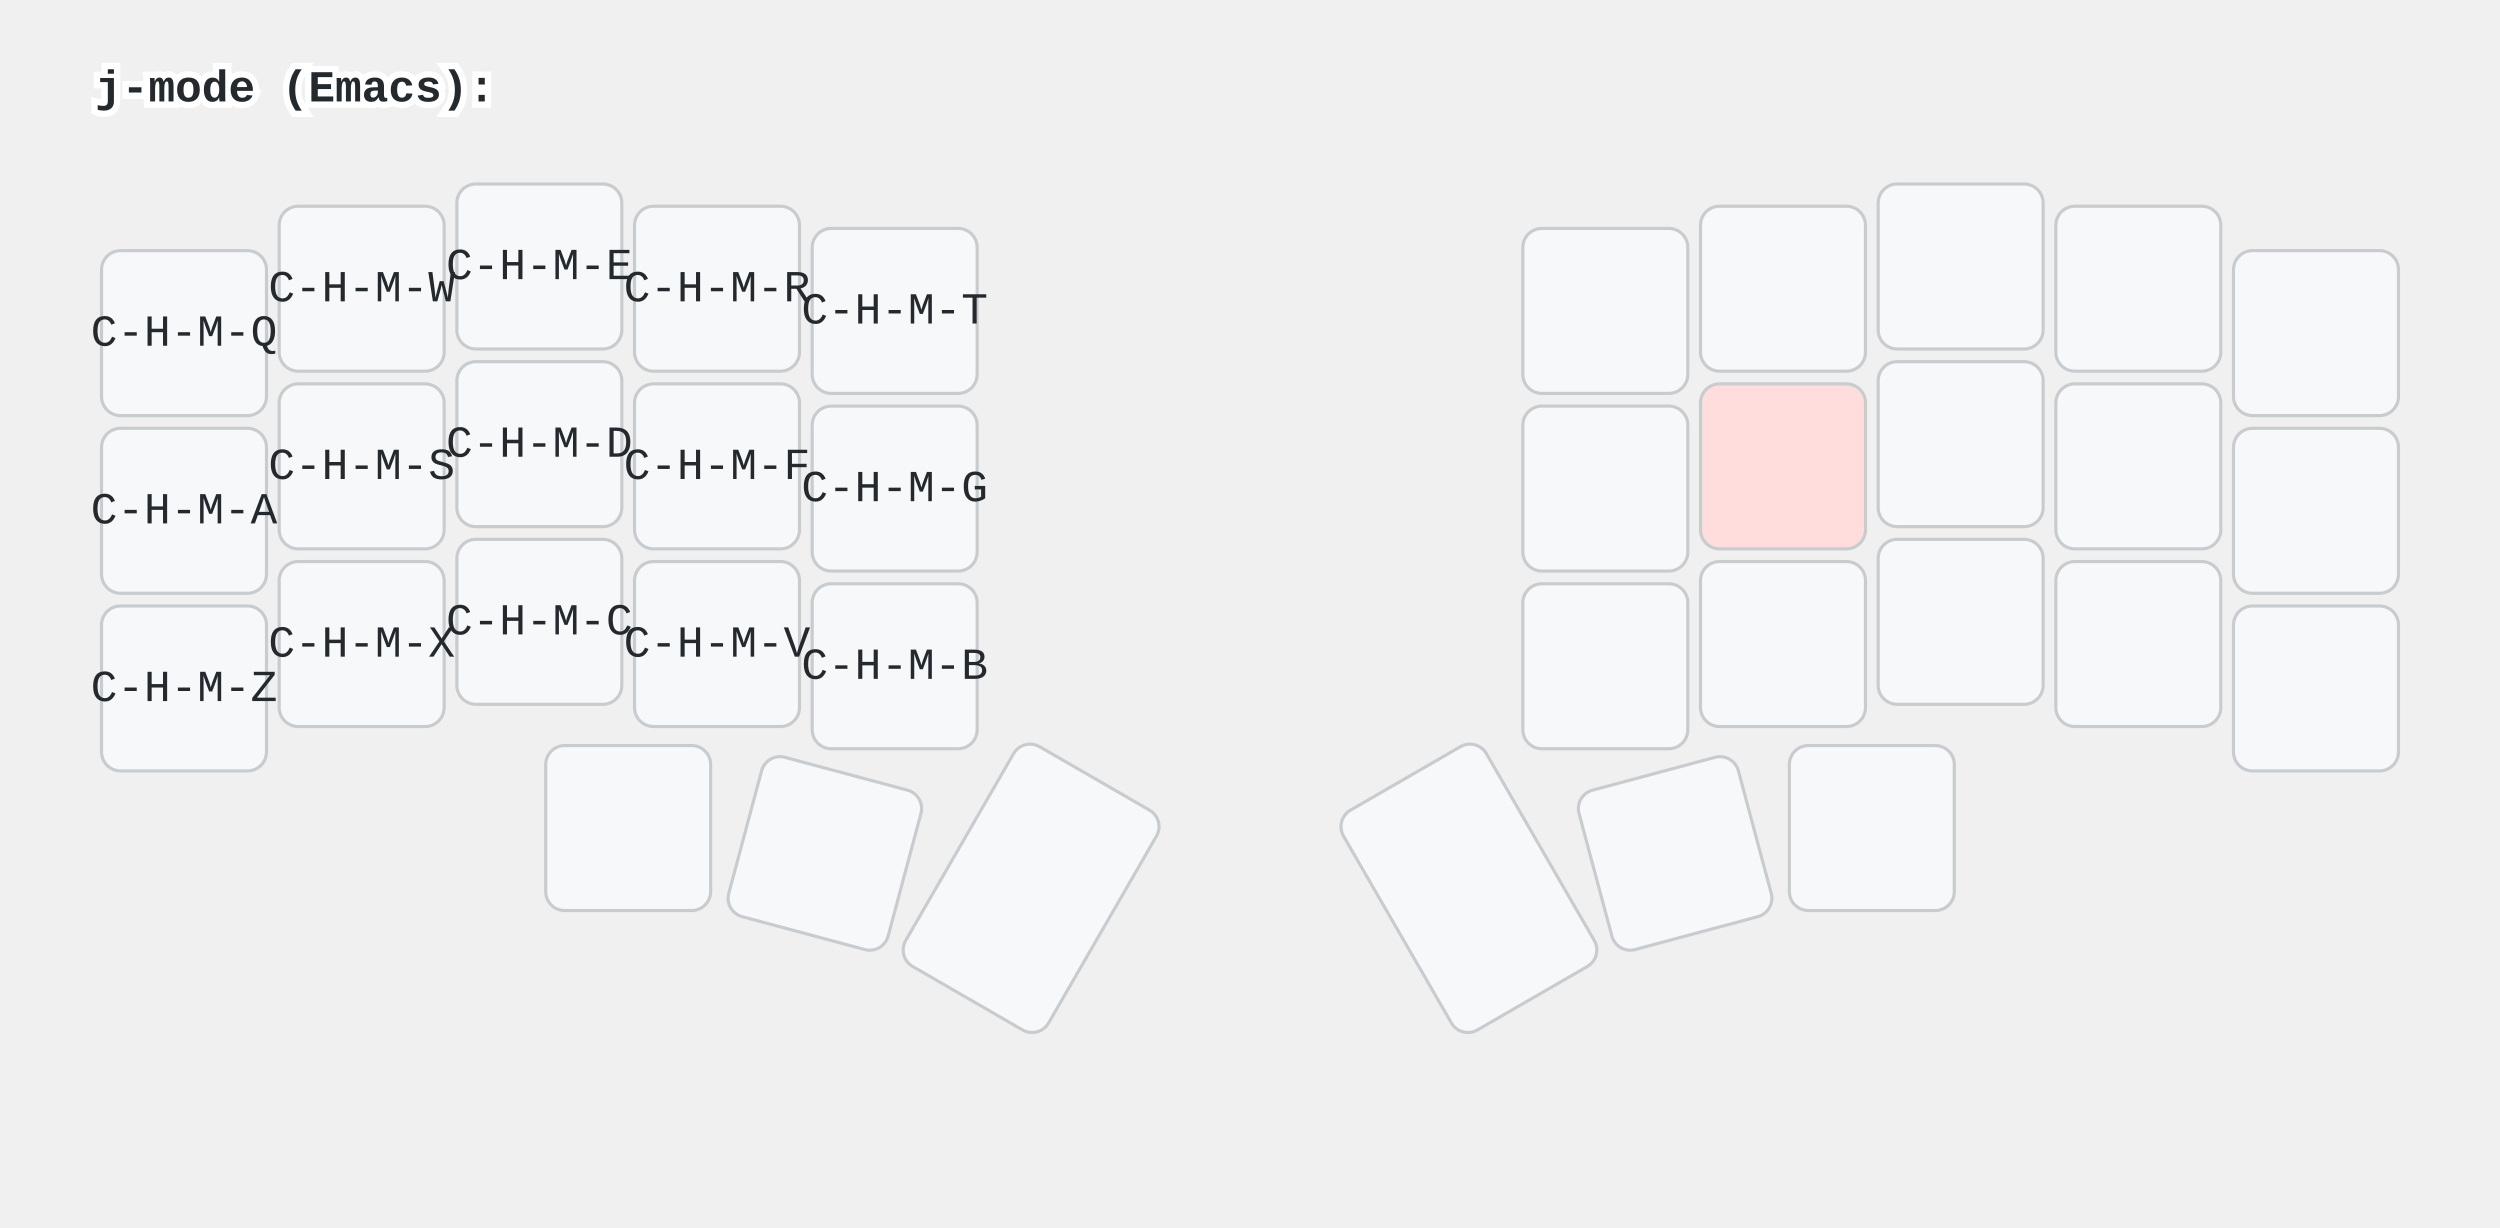
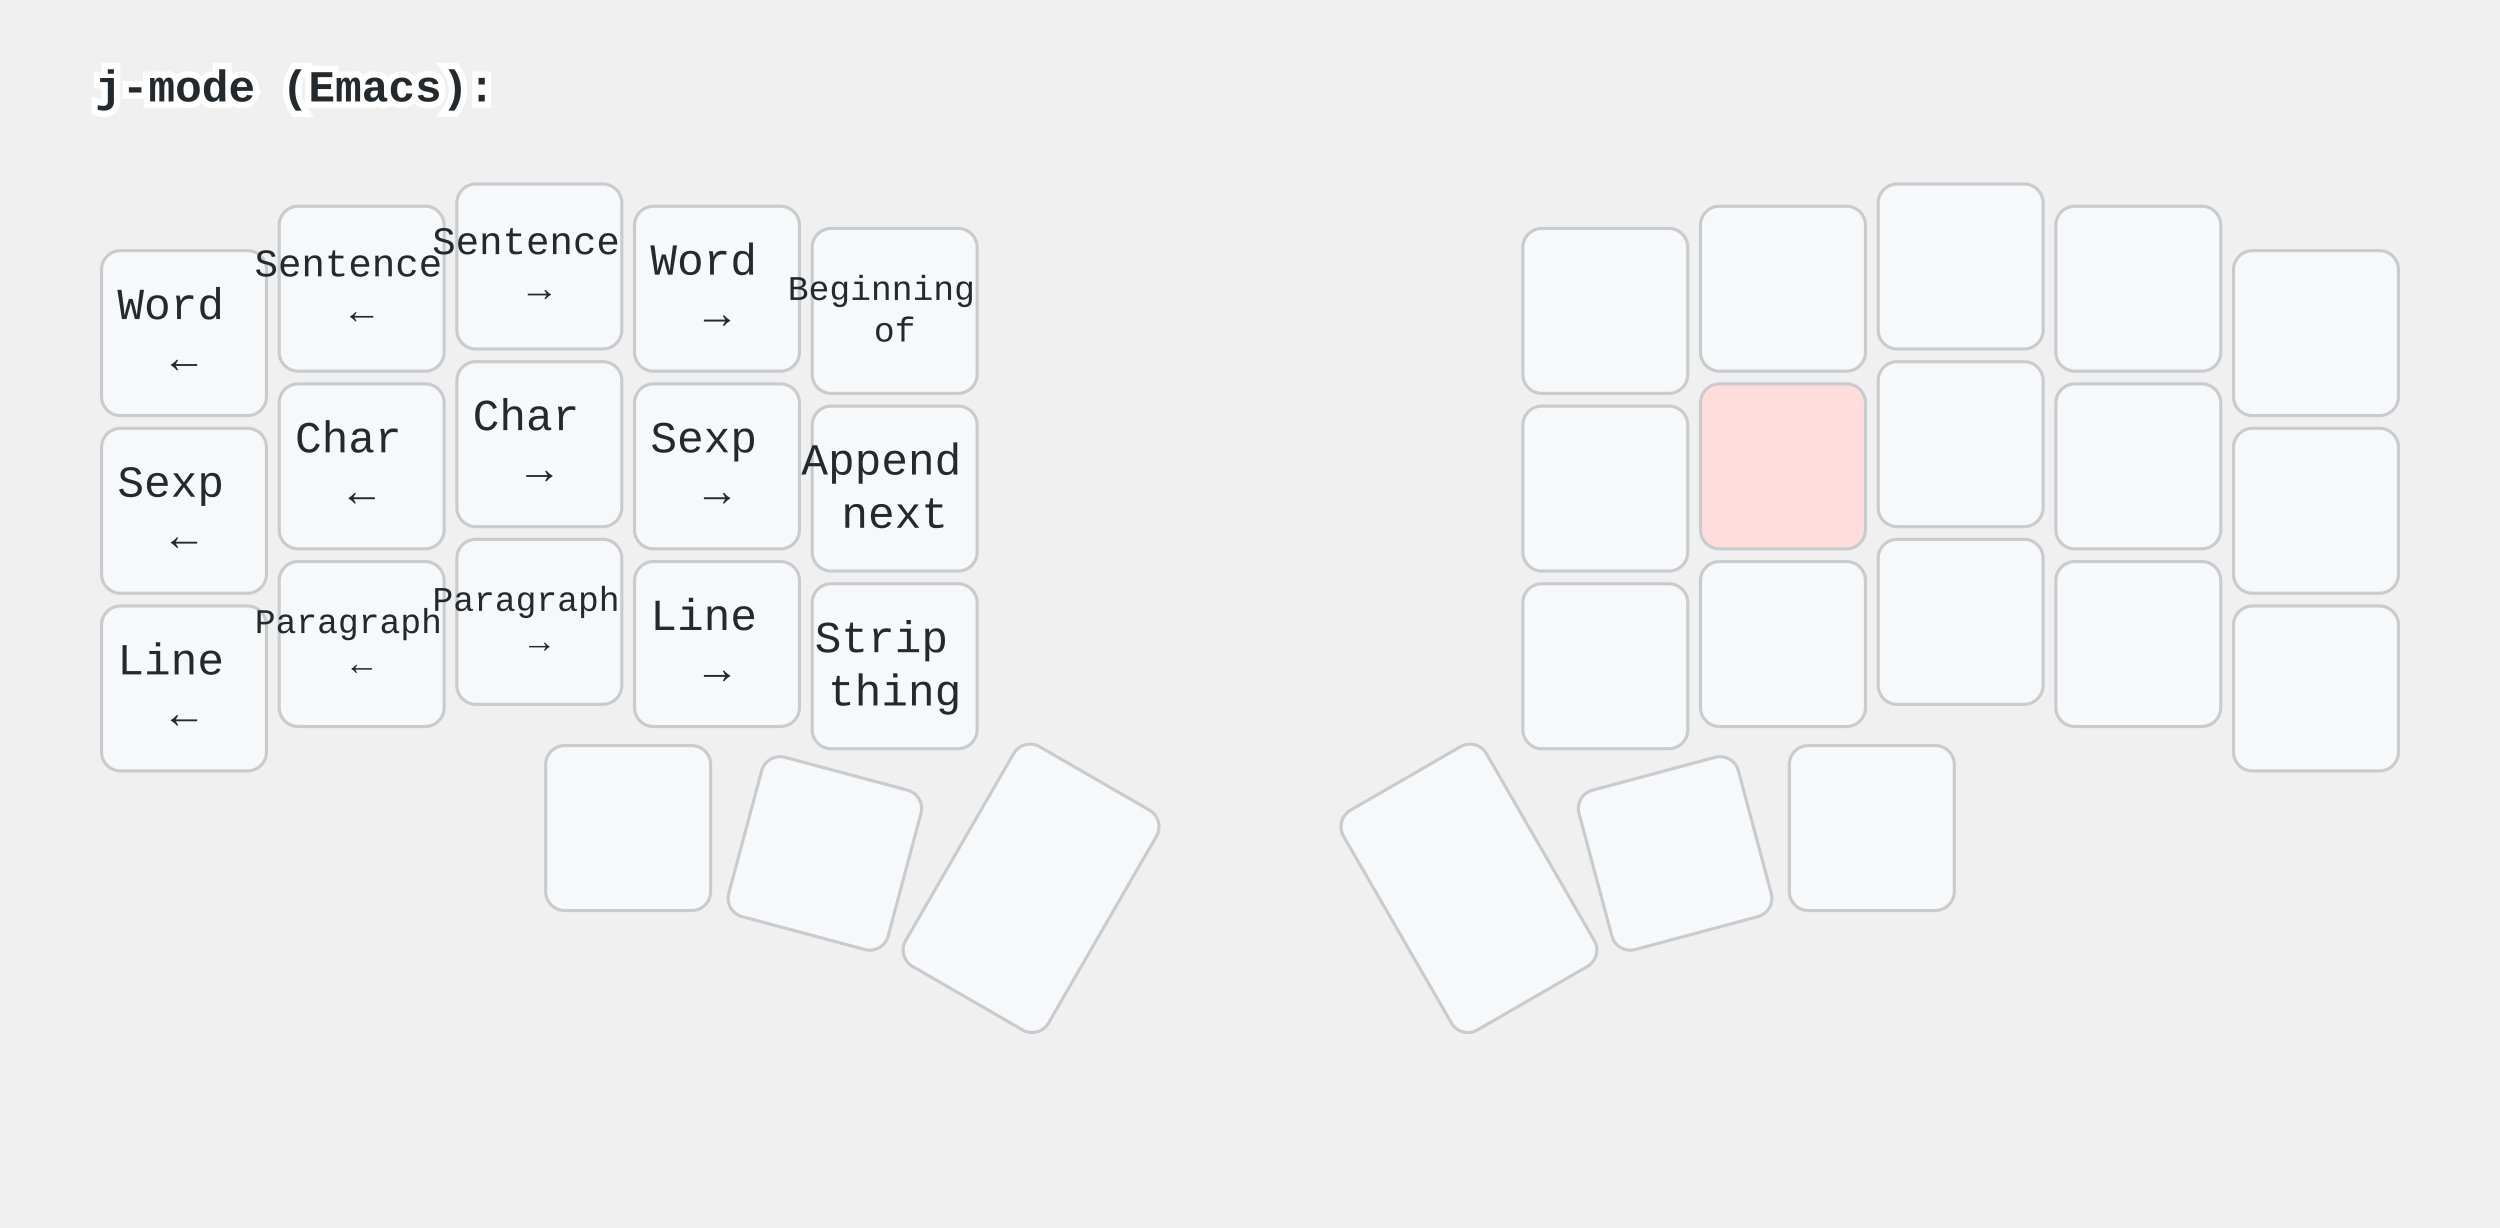
<svg xmlns="http://www.w3.org/2000/svg" width="788" height="387" viewBox="0 0 788 387" class="keymap">
  <style>/* inherit to force styles through use tags */
svg path {
    fill: inherit;
}

/* font and background color specifications */
svg.keymap {
    font-family: SFMono-Regular,Consolas,Liberation Mono,Menlo,monospace;
    font-size: 14px;
    font-kerning: normal;
    text-rendering: optimizeLegibility;
    fill: #24292e;
}

/* default key styling */
rect.key {
    fill: #f6f8fa;
}

rect.key, rect.combo {
    stroke: #c9cccf;
    stroke-width: 1;
}

/* default key side styling, only used is draw_key_sides is set */
rect.side {
    filter: brightness(90%);
}

/* color accent for combo boxes */
rect.combo, rect.combo-separate {
    fill: #cdf;
}

/* color accent for held keys */
rect.held, rect.combo.held {
    fill: #fdd;
}

/* color accent for ghost (optional) keys */
rect.ghost, rect.combo.ghost {
    stroke-dasharray: 4, 4;
    stroke-width: 2;
}

text {
    text-anchor: middle;
    dominant-baseline: middle;
}

/* styling for layer labels */
text.label {
    font-weight: bold;
    text-anchor: start;
    stroke: white;
    stroke-width: 4;
    paint-order: stroke;
}

/* styling for optional footer */
text.footer {
    text-anchor: end;
    dominant-baseline: auto;
    stroke: white;
    stroke-width: 4;
    paint-order: stroke;
}

/* styling for combo tap, and key non-tap label text */
text.combo, text.hold, text.shifted, text.left, text.right {
    font-size: 11px;
}

text.hold {
    text-anchor: middle;
    dominant-baseline: auto;
}

text.shifted {
    text-anchor: middle;
    dominant-baseline: hanging;
}

text.left {
    text-anchor: start;
}

text.right {
    text-anchor: end;
}

text.layer-activator {
    text-decoration: underline;
}

/* styling for hold/shifted label text in combo box */
text.combo.hold, text.combo.shifted, text.combo.left, text.combo.right {
    font-size: 8px;
}

/* lighter symbol for transparent keys */
text.trans {
    fill: #7b7e81;
}

/* styling for combo dendrons */
path.combo {
    stroke-width: 1;
    stroke: gray;
    fill: none;
}

/* Start Tabler Icons Cleanup */
/* cannot use height/width with glyphs */
.icon-tabler &gt; path {
    fill: inherit;
    stroke: inherit;
    stroke-width: 2;
}
/* hide tabler's default box */
.icon-tabler &gt; path[stroke="none"][fill="none"] {
    visibility: hidden;
}
/* End Tabler Icons Cleanup */
</style>
  <g transform="translate(30, 0)" class="layer-j-mode (Emacs)">
    <text x="0" y="28" class="label" id="j-mode-Emacs">j-mode (Emacs):</text>
    <g transform="translate(0, 56)">
      <g transform="translate(28, 49)" class="key keypos-0">
        <rect rx="6" ry="6" x="-26" y="-26" width="52" height="52" class="key" />
-         <text x="0" y="0" class="key tap">C-H-M-Q</text>
+         <text x="0" y="0" class="key tap">
+           <tspan x="0" dy="-0.6em">Word</tspan>
+           <tspan x="0" dy="1.2em">←</tspan>
+         </text>
      </g>
      <g transform="translate(84, 35)" class="key keypos-1">
        <rect rx="6" ry="6" x="-26" y="-26" width="52" height="52" class="key" />
-         <text x="0" y="0" class="key tap">C-H-M-W</text>
+         <text x="0" y="0" class="key tap">
+           <tspan x="0" dy="-0.6em" style="font-size: 88%">Sentence</tspan>
+           <tspan x="0" dy="1.2em" style="font-size: 88%">←</tspan>
+         </text>
      </g>
      <g transform="translate(140, 28)" class="key keypos-2">
        <rect rx="6" ry="6" x="-26" y="-26" width="52" height="52" class="key" />
-         <text x="0" y="0" class="key tap">C-H-M-E</text>
+         <text x="0" y="0" class="key tap">
+           <tspan x="0" dy="-0.6em" style="font-size: 88%">Sentence</tspan>
+           <tspan x="0" dy="1.2em" style="font-size: 88%">→</tspan>
+         </text>
      </g>
      <g transform="translate(196, 35)" class="key keypos-3">
        <rect rx="6" ry="6" x="-26" y="-26" width="52" height="52" class="key" />
-         <text x="0" y="0" class="key tap">C-H-M-R</text>
+         <text x="0" y="0" class="key tap">
+           <tspan x="0" dy="-0.6em">Word</tspan>
+           <tspan x="0" dy="1.2em">→</tspan>
+         </text>
      </g>
      <g transform="translate(252, 42)" class="key keypos-4">
        <rect rx="6" ry="6" x="-26" y="-26" width="52" height="52" class="key" />
-         <text x="0" y="0" class="key tap">C-H-M-T</text>
+         <text x="0" y="0" class="key tap">
+           <tspan x="0" dy="-0.6em" style="font-size: 78%">Beginning</tspan>
+           <tspan x="0" dy="1.2em" style="font-size: 78%">of</tspan>
+         </text>
      </g>
      <g transform="translate(476, 42)" class="key keypos-5">
        <rect rx="6" ry="6" x="-26" y="-26" width="52" height="52" class="key" />
      </g>
      <g transform="translate(532, 35)" class="key keypos-6">
        <rect rx="6" ry="6" x="-26" y="-26" width="52" height="52" class="key" />
      </g>
      <g transform="translate(588, 28)" class="key keypos-7">
        <rect rx="6" ry="6" x="-26" y="-26" width="52" height="52" class="key" />
      </g>
      <g transform="translate(644, 35)" class="key keypos-8">
        <rect rx="6" ry="6" x="-26" y="-26" width="52" height="52" class="key" />
      </g>
      <g transform="translate(700, 49)" class="key keypos-9">
        <rect rx="6" ry="6" x="-26" y="-26" width="52" height="52" class="key" />
      </g>
      <g transform="translate(28, 105)" class="key keypos-10">
        <rect rx="6" ry="6" x="-26" y="-26" width="52" height="52" class="key" />
-         <text x="0" y="0" class="key tap">C-H-M-A</text>
+         <text x="0" y="0" class="key tap">
+           <tspan x="0" dy="-0.6em">Sexp</tspan>
+           <tspan x="0" dy="1.2em">←</tspan>
+         </text>
      </g>
      <g transform="translate(84, 91)" class="key keypos-11">
        <rect rx="6" ry="6" x="-26" y="-26" width="52" height="52" class="key" />
-         <text x="0" y="0" class="key tap">C-H-M-S</text>
+         <text x="0" y="0" class="key tap">
+           <tspan x="0" dy="-0.6em">Char</tspan>
+           <tspan x="0" dy="1.2em">←</tspan>
+         </text>
      </g>
      <g transform="translate(140, 84)" class="key keypos-12">
        <rect rx="6" ry="6" x="-26" y="-26" width="52" height="52" class="key" />
-         <text x="0" y="0" class="key tap">C-H-M-D</text>
+         <text x="0" y="0" class="key tap">
+           <tspan x="0" dy="-0.6em">Char</tspan>
+           <tspan x="0" dy="1.2em">→</tspan>
+         </text>
      </g>
      <g transform="translate(196, 91)" class="key keypos-13">
        <rect rx="6" ry="6" x="-26" y="-26" width="52" height="52" class="key" />
-         <text x="0" y="0" class="key tap">C-H-M-F</text>
+         <text x="0" y="0" class="key tap">
+           <tspan x="0" dy="-0.6em">Sexp</tspan>
+           <tspan x="0" dy="1.2em">→</tspan>
+         </text>
      </g>
      <g transform="translate(252, 98)" class="key keypos-14">
        <rect rx="6" ry="6" x="-26" y="-26" width="52" height="52" class="key" />
-         <text x="0" y="0" class="key tap">C-H-M-G</text>
+         <text x="0" y="0" class="key tap">
+           <tspan x="0" dy="-0.6em">Append</tspan>
+           <tspan x="0" dy="1.2em">next</tspan>
+         </text>
      </g>
      <g transform="translate(476, 98)" class="key keypos-15">
        <rect rx="6" ry="6" x="-26" y="-26" width="52" height="52" class="key" />
      </g>
      <g transform="translate(532, 91)" class="key held keypos-16">
        <rect rx="6" ry="6" x="-26" y="-26" width="52" height="52" class="key held" />
      </g>
      <g transform="translate(588, 84)" class="key keypos-17">
        <rect rx="6" ry="6" x="-26" y="-26" width="52" height="52" class="key" />
      </g>
      <g transform="translate(644, 91)" class="key keypos-18">
        <rect rx="6" ry="6" x="-26" y="-26" width="52" height="52" class="key" />
      </g>
      <g transform="translate(700, 105)" class="key keypos-19">
        <rect rx="6" ry="6" x="-26" y="-26" width="52" height="52" class="key" />
      </g>
      <g transform="translate(28, 161)" class="key keypos-20">
        <rect rx="6" ry="6" x="-26" y="-26" width="52" height="52" class="key" />
-         <text x="0" y="0" class="key tap">C-H-M-Z</text>
+         <text x="0" y="0" class="key tap">
+           <tspan x="0" dy="-0.6em">Line</tspan>
+           <tspan x="0" dy="1.2em">←</tspan>
+         </text>
      </g>
      <g transform="translate(84, 147)" class="key keypos-21">
        <rect rx="6" ry="6" x="-26" y="-26" width="52" height="52" class="key" />
-         <text x="0" y="0" class="key tap">C-H-M-X</text>
+         <text x="0" y="0" class="key tap">
+           <tspan x="0" dy="-0.6em" style="font-size: 78%">Paragraph</tspan>
+           <tspan x="0" dy="1.2em" style="font-size: 78%">←</tspan>
+         </text>
      </g>
      <g transform="translate(140, 140)" class="key keypos-22">
        <rect rx="6" ry="6" x="-26" y="-26" width="52" height="52" class="key" />
-         <text x="0" y="0" class="key tap">C-H-M-C</text>
+         <text x="0" y="0" class="key tap">
+           <tspan x="0" dy="-0.6em" style="font-size: 78%">Paragraph</tspan>
+           <tspan x="0" dy="1.2em" style="font-size: 78%">→</tspan>
+         </text>
      </g>
      <g transform="translate(196, 147)" class="key keypos-23">
        <rect rx="6" ry="6" x="-26" y="-26" width="52" height="52" class="key" />
-         <text x="0" y="0" class="key tap">C-H-M-V</text>
+         <text x="0" y="0" class="key tap">
+           <tspan x="0" dy="-0.6em">Line</tspan>
+           <tspan x="0" dy="1.2em">→</tspan>
+         </text>
      </g>
      <g transform="translate(252, 154)" class="key keypos-24">
        <rect rx="6" ry="6" x="-26" y="-26" width="52" height="52" class="key" />
-         <text x="0" y="0" class="key tap">C-H-M-B</text>
+         <text x="0" y="0" class="key tap">
+           <tspan x="0" dy="-0.6em">Strip</tspan>
+           <tspan x="0" dy="1.2em">thing</tspan>
+         </text>
      </g>
      <g transform="translate(476, 154)" class="key keypos-25">
        <rect rx="6" ry="6" x="-26" y="-26" width="52" height="52" class="key" />
      </g>
      <g transform="translate(532, 147)" class="key keypos-26">
        <rect rx="6" ry="6" x="-26" y="-26" width="52" height="52" class="key" />
      </g>
      <g transform="translate(588, 140)" class="key keypos-27">
        <rect rx="6" ry="6" x="-26" y="-26" width="52" height="52" class="key" />
      </g>
      <g transform="translate(644, 147)" class="key keypos-28">
        <rect rx="6" ry="6" x="-26" y="-26" width="52" height="52" class="key" />
      </g>
      <g transform="translate(700, 161)" class="key keypos-29">
        <rect rx="6" ry="6" x="-26" y="-26" width="52" height="52" class="key" />
      </g>
      <g transform="translate(168, 205)" class="key keypos-30">
        <rect rx="6" ry="6" x="-26" y="-26" width="52" height="52" class="key" />
      </g>
      <g transform="translate(230, 213) rotate(15.0)" class="key keypos-31">
        <rect rx="6" ry="6" x="-26" y="-26" width="52" height="52" class="key" />
      </g>
      <g transform="translate(295, 224) rotate(30.0)" class="key keypos-32">
        <rect rx="6" ry="6" x="-26" y="-40" width="52" height="80" class="key" />
      </g>
      <g transform="translate(433, 224) rotate(-30.0)" class="key keypos-33">
        <rect rx="6" ry="6" x="-26" y="-40" width="52" height="80" class="key" />
      </g>
      <g transform="translate(498, 213) rotate(-15.0)" class="key keypos-34">
        <rect rx="6" ry="6" x="-26" y="-26" width="52" height="52" class="key" />
      </g>
      <g transform="translate(560, 205)" class="key keypos-35">
        <rect rx="6" ry="6" x="-26" y="-26" width="52" height="52" class="key" />
      </g>
    </g>
  </g>
</svg>
